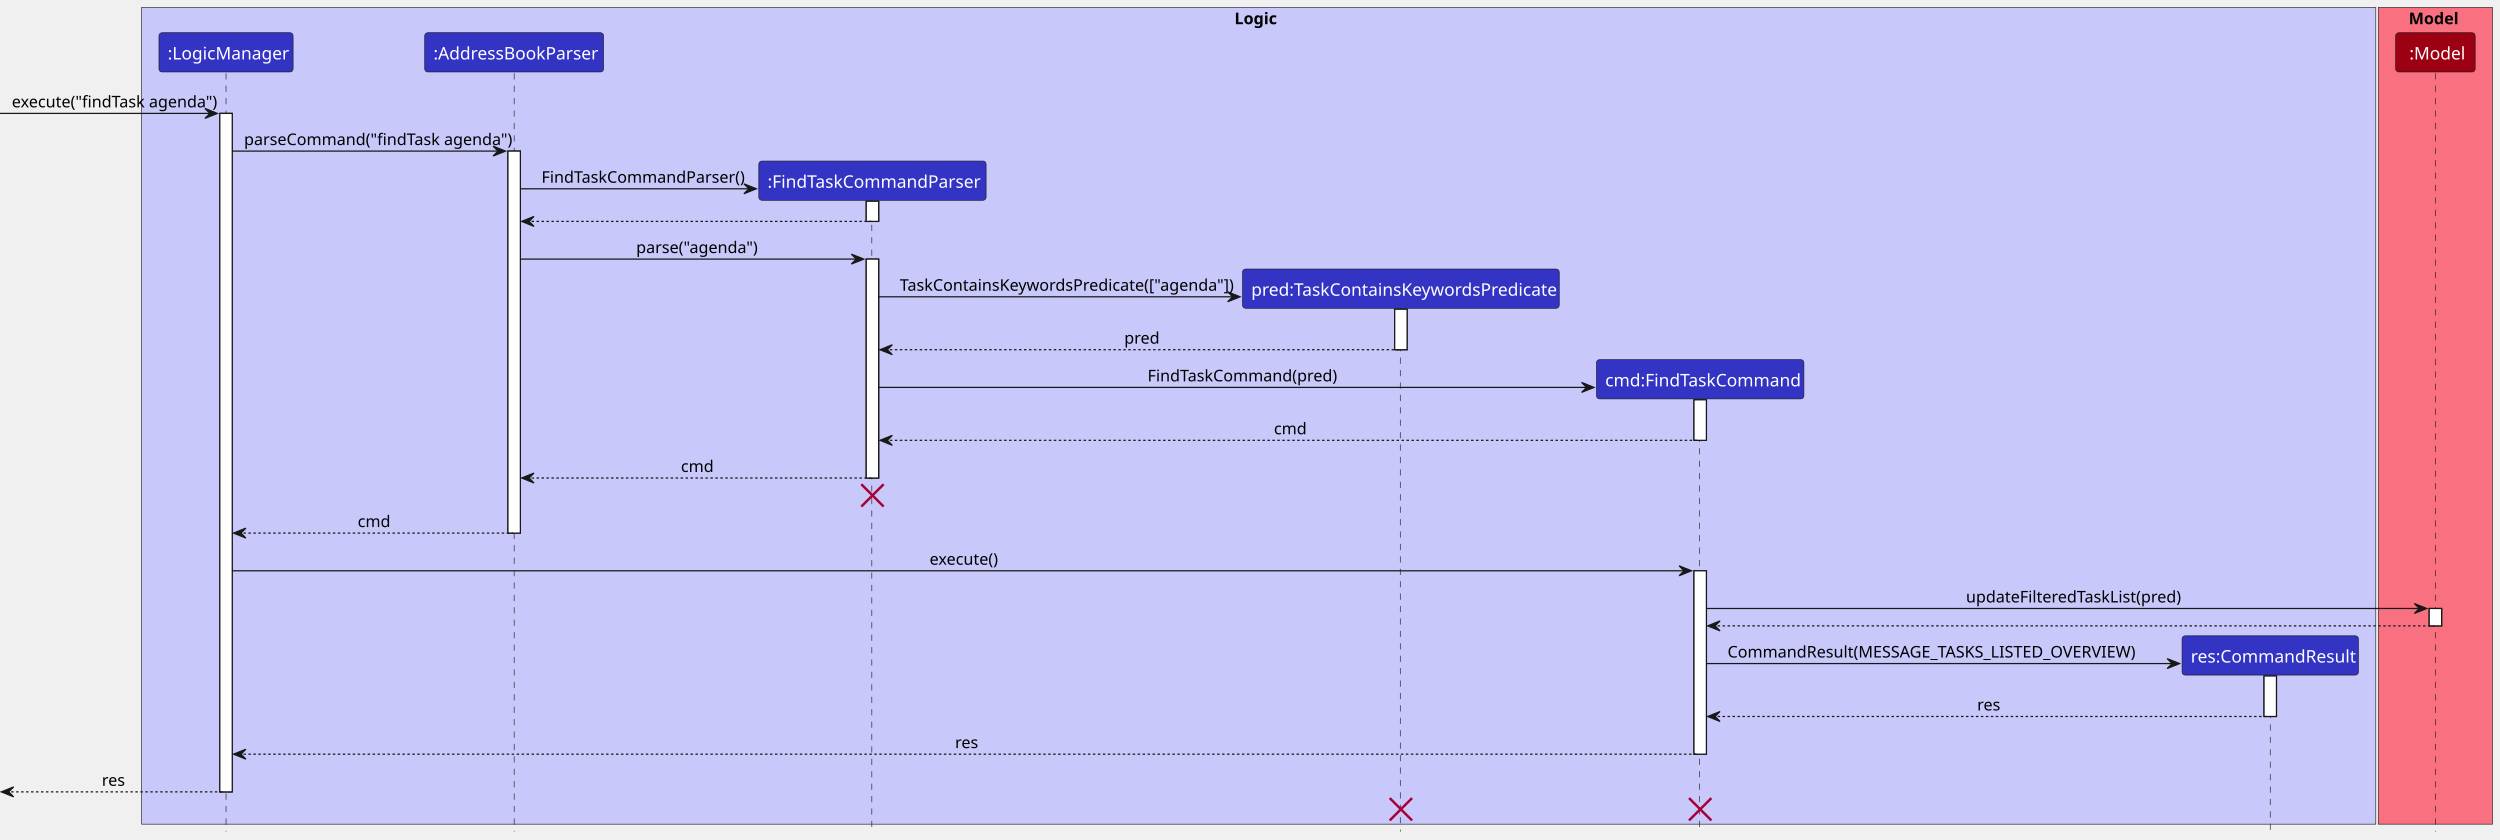
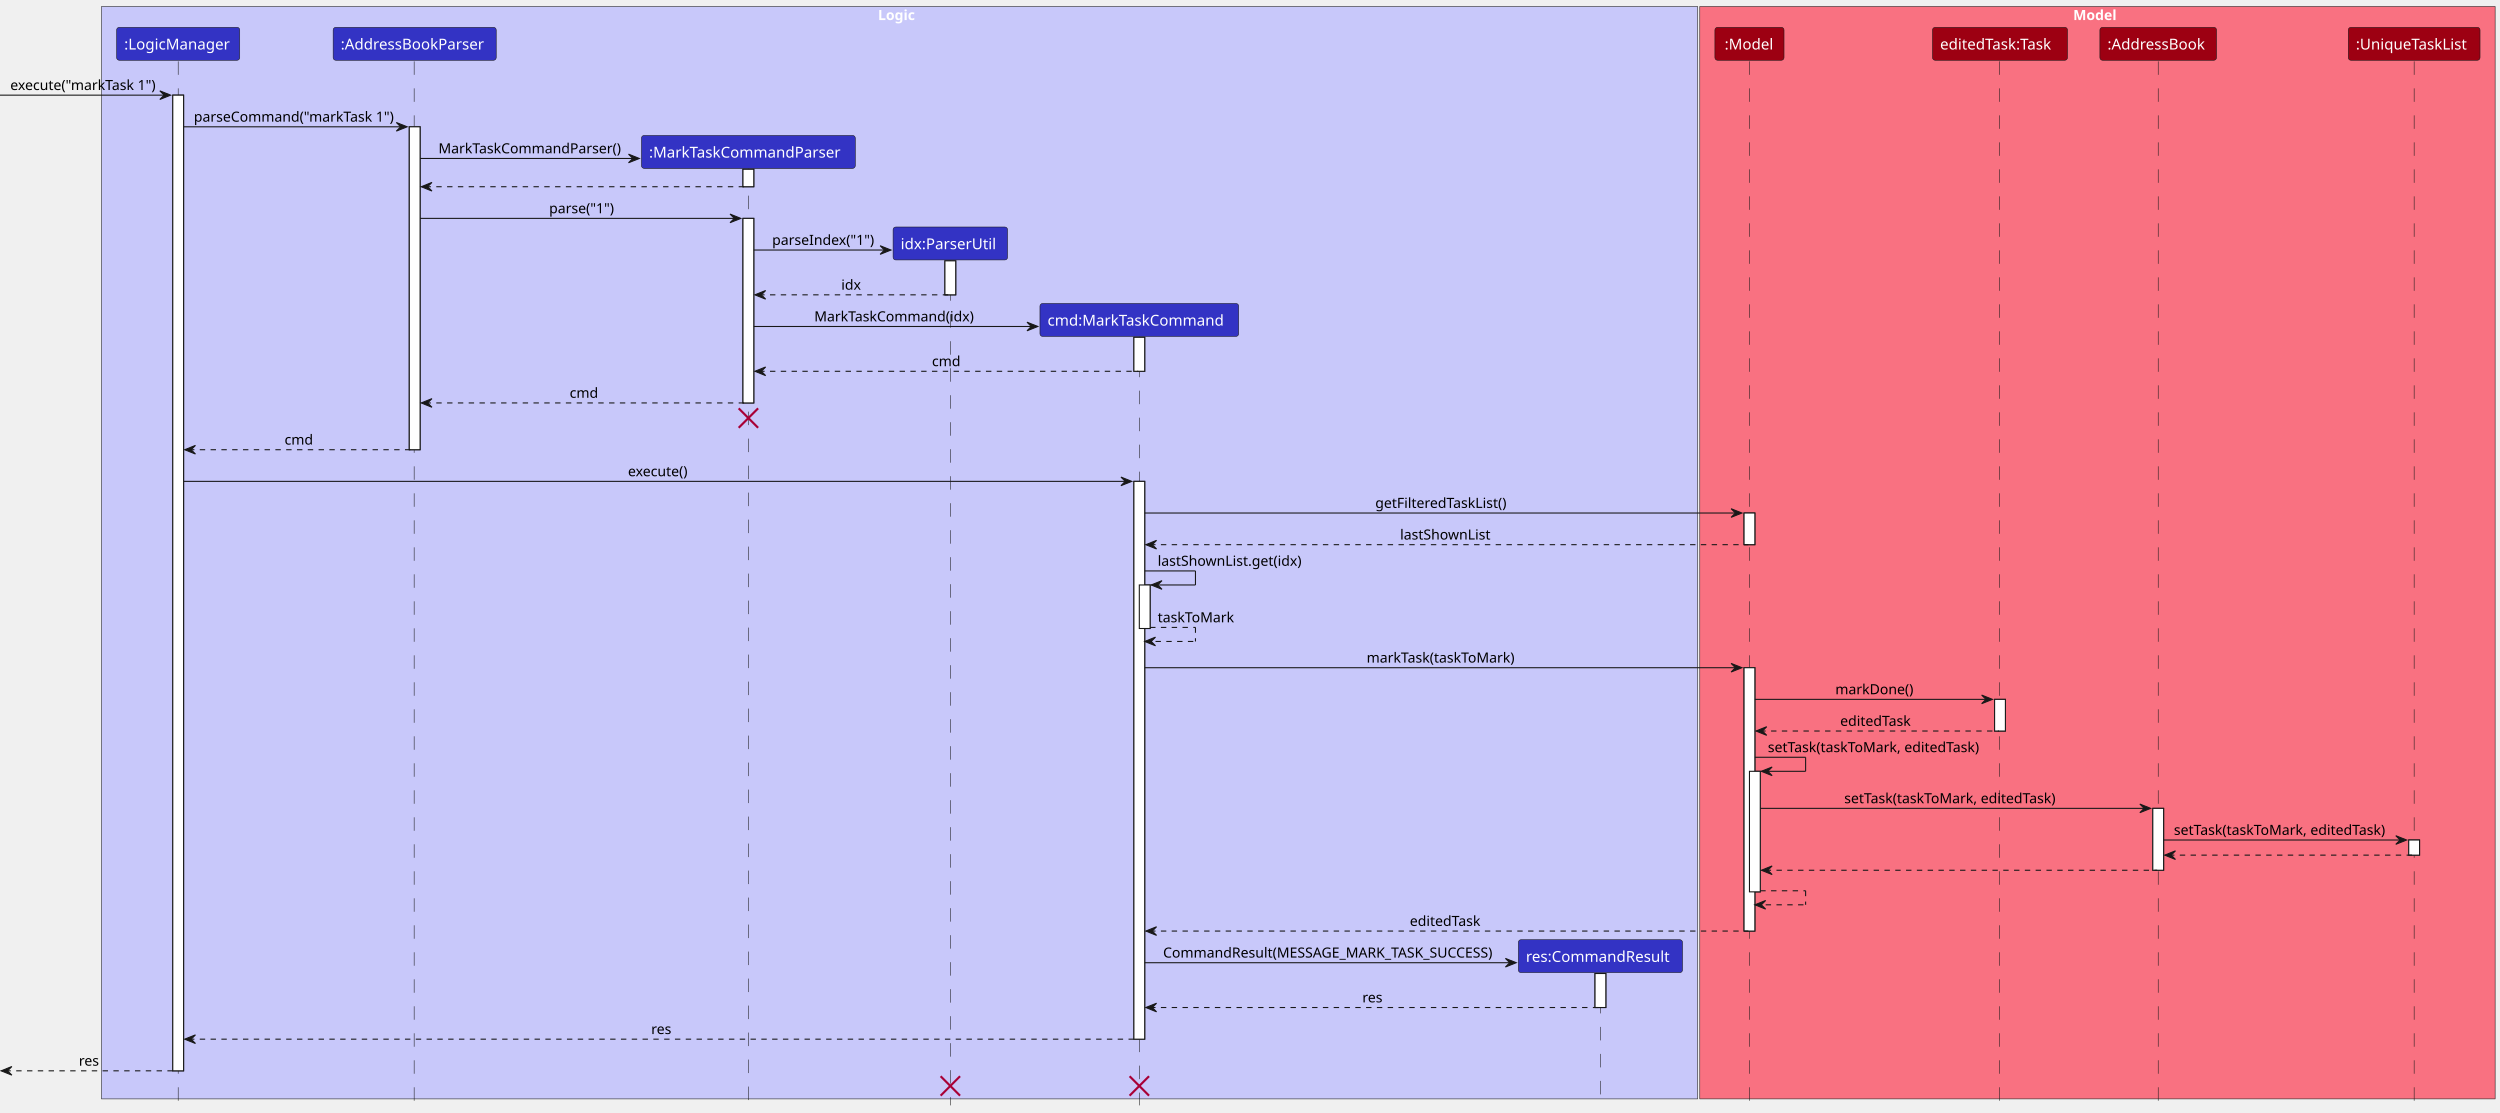
- <svg xmlns="http://www.w3.org/2000/svg" contentStyleType="text/css" height="676px" preserveAspectRatio="none" style="width:2013px;height:676px;background:#FFFFFF;" version="1.1" viewBox="0 0 2013 676" width="2013px" zoomAndPan="magnify">
+ <svg xmlns="http://www.w3.org/2000/svg" contentStyleType="text/css" height="412px" preserveAspectRatio="none" style="width:926px;height:412px;background:#FFFFFF;" version="1.1" viewBox="0 0 926 412" width="926.4px" zoomAndPan="magnify">
  <defs />
  <g>
-     <rect fill="#C8C8FA" height="657.617" style="stroke:#181818;stroke-width:0.5;" width="1799" x="114" y="6" />
-     <text fill="#000000" font-family="sans-serif" font-size="13" font-weight="bold" lengthAdjust="spacing" textLength="35" x="994" y="19.495">Logic</text>
-     <rect fill="#F97181" height="657.617" style="stroke:#181818;stroke-width:0.5;" width="92" x="1915" y="6" />
-     <text fill="#000000" font-family="sans-serif" font-size="13" font-weight="bold" lengthAdjust="spacing" textLength="39" x="1939.5" y="19.495">Model</text>
-     <rect fill="#FFFFFF" height="546.305" style="stroke:#181818;stroke-width:1.0;" width="10" x="177" y="91.312" />
-     <rect fill="#FFFFFF" height="307.586" style="stroke:#181818;stroke-width:1.0;" width="10" x="409" y="121.664" />
-     <rect fill="#FFFFFF" height="16.258" style="stroke:#181818;stroke-width:1.0;" width="10" x="697.5" y="162.016" />
-     <rect fill="#FFFFFF" height="176.273" style="stroke:#181818;stroke-width:1.0;" width="10" x="697.5" y="208.625" />
-     <rect fill="#FFFFFF" height="32.609" style="stroke:#181818;stroke-width:1.0;" width="10" x="1123" y="248.977" />
-     <rect fill="#FFFFFF" height="32.609" style="stroke:#181818;stroke-width:1.0;" width="10" x="1364" y="321.938" />
-     <rect fill="#FFFFFF" height="147.664" style="stroke:#181818;stroke-width:1.0;" width="10" x="1364" y="459.602" />
-     <rect fill="#FFFFFF" height="32.609" style="stroke:#181818;stroke-width:1.0;" width="10" x="1823" y="544.305" />
-     <rect fill="#FFFFFF" height="14" style="stroke:#181818;stroke-width:1.0;" width="10" x="1956" y="489.953" />
-     <line style="stroke:#181818;stroke-width:0.5;stroke-dasharray:5.0,5.0;" x1="182" x2="182" y1="58.961" y2="669.617" />
-     <line style="stroke:#181818;stroke-width:0.5;stroke-dasharray:5.0,5.0;" x1="414" x2="414" y1="58.961" y2="669.617" />
-     <line style="stroke:#181818;stroke-width:0.5;stroke-dasharray:5.0,5.0;" x1="702" x2="702" y1="160.969" y2="669.617" />
-     <line style="stroke:#181818;stroke-width:0.5;stroke-dasharray:5.0,5.0;" x1="1127.5" x2="1127.5" y1="247.93" y2="669.617" />
-     <line style="stroke:#181818;stroke-width:0.5;stroke-dasharray:5.0,5.0;" x1="1368.5" x2="1368.5" y1="320.891" y2="669.617" />
-     <line style="stroke:#181818;stroke-width:0.5;stroke-dasharray:5.0,5.0;" x1="1828" x2="1828" y1="543.258" y2="669.617" />
-     <line style="stroke:#181818;stroke-width:0.5;stroke-dasharray:5.0,5.0;" x1="1961" x2="1961" y1="58.961" y2="669.617" />
-     <rect fill="#3333C4" height="31.609" rx="2.5" ry="2.5" style="stroke:#181818;stroke-width:0.5;" width="108" x="128" y="26.352" />
-     <text fill="#FFFFFF" font-family="sans-serif" font-size="14" lengthAdjust="spacing" textLength="94" x="135" y="47.885">:LogicManager</text>
-     <rect fill="#3333C4" height="31.609" rx="2.5" ry="2.5" style="stroke:#181818;stroke-width:0.5;" width="144" x="342" y="26.352" />
-     <text fill="#FFFFFF" font-family="sans-serif" font-size="14" lengthAdjust="spacing" textLength="130" x="349" y="47.885">:AddressBookParser</text>
-     <rect fill="#9D0012" height="31.609" rx="2.5" ry="2.5" style="stroke:#181818;stroke-width:0.5;" width="64" x="1929" y="26.352" />
-     <text fill="#FFFFFF" font-family="sans-serif" font-size="14" lengthAdjust="spacing" textLength="42" x="1940" y="47.885">:Model</text>
-     <rect fill="#FFFFFF" height="546.305" style="stroke:#181818;stroke-width:1.0;" width="10" x="177" y="91.312" />
-     <rect fill="#FFFFFF" height="307.586" style="stroke:#181818;stroke-width:1.0;" width="10" x="409" y="121.664" />
-     <rect fill="#FFFFFF" height="16.258" style="stroke:#181818;stroke-width:1.0;" width="10" x="697.5" y="162.016" />
-     <rect fill="#FFFFFF" height="176.273" style="stroke:#181818;stroke-width:1.0;" width="10" x="697.5" y="208.625" />
-     <rect fill="#FFFFFF" height="32.609" style="stroke:#181818;stroke-width:1.0;" width="10" x="1123" y="248.977" />
-     <rect fill="#FFFFFF" height="32.609" style="stroke:#181818;stroke-width:1.0;" width="10" x="1364" y="321.938" />
-     <rect fill="#FFFFFF" height="147.664" style="stroke:#181818;stroke-width:1.0;" width="10" x="1364" y="459.602" />
-     <rect fill="#FFFFFF" height="32.609" style="stroke:#181818;stroke-width:1.0;" width="10" x="1823" y="544.305" />
-     <rect fill="#FFFFFF" height="14" style="stroke:#181818;stroke-width:1.0;" width="10" x="1956" y="489.953" />
-     <polygon fill="#181818" points="165,87.312,175,91.312,165,95.312,169,91.312" style="stroke:#181818;stroke-width:1.0;" />
-     <line style="stroke:#181818;stroke-width:1.0;" x1="0" x2="171" y1="91.312" y2="91.312" />
-     <text fill="#000000" font-family="sans-serif" font-size="13" lengthAdjust="spacing" textLength="158" x="9.5" y="86.456">execute("findTask agenda")</text>
-     <polygon fill="#181818" points="397,117.664,407,121.664,397,125.664,401,121.664" style="stroke:#181818;stroke-width:1.0;" />
-     <line style="stroke:#181818;stroke-width:1.0;" x1="187" x2="403" y1="121.664" y2="121.664" />
-     <text fill="#000000" font-family="sans-serif" font-size="13" lengthAdjust="spacing" textLength="203" x="196.5" y="116.808">parseCommand("findTask agenda")</text>
-     <polygon fill="#181818" points="599,148.016,609,152.016,599,156.016,603,152.016" style="stroke:#181818;stroke-width:1.0;" />
-     <line style="stroke:#181818;stroke-width:1.0;" x1="419" x2="605" y1="152.016" y2="152.016" />
-     <text fill="#000000" font-family="sans-serif" font-size="13" lengthAdjust="spacing" textLength="158" x="436" y="147.159">FindTaskCommandParser()</text>
-     <rect fill="#3333C4" height="31.609" rx="2.5" ry="2.5" style="stroke:#181818;stroke-width:0.5;" width="183" x="611" y="129.664" />
-     <text fill="#FFFFFF" font-family="sans-serif" font-size="14" lengthAdjust="spacing" textLength="169" x="618" y="151.197">:FindTaskCommandParser</text>
-     <polygon fill="#181818" points="430,174.273,420,178.273,430,182.273,426,178.273" style="stroke:#181818;stroke-width:1.0;" />
-     <line style="stroke:#181818;stroke-width:1.0;stroke-dasharray:2.0,2.0;" x1="424" x2="701.5" y1="178.273" y2="178.273" />
-     <polygon fill="#181818" points="685.5,204.625,695.5,208.625,685.5,212.625,689.5,208.625" style="stroke:#181818;stroke-width:1.0;" />
-     <line style="stroke:#181818;stroke-width:1.0;" x1="419" x2="691.5" y1="208.625" y2="208.625" />
-     <text fill="#000000" font-family="sans-serif" font-size="13" lengthAdjust="spacing" textLength="92" x="512.25" y="203.769">parse("agenda")</text>
-     <polygon fill="#181818" points="988.5,234.977,998.5,238.977,988.5,242.977,992.5,238.977" style="stroke:#181818;stroke-width:1.0;" />
-     <line style="stroke:#181818;stroke-width:1.0;" x1="707.5" x2="994.5" y1="238.977" y2="238.977" />
-     <text fill="#000000" font-family="sans-serif" font-size="13" lengthAdjust="spacing" textLength="259" x="724.5" y="234.12">TaskContainsKeywordsPredicate(["agenda"])</text>
-     <rect fill="#3333C4" height="31.609" rx="2.5" ry="2.5" style="stroke:#181818;stroke-width:0.5;" width="255" x="1000.5" y="216.625" />
-     <text fill="#FFFFFF" font-family="sans-serif" font-size="14" lengthAdjust="spacing" textLength="241" x="1007.5" y="238.158">pred:TaskContainsKeywordsPredicate</text>
-     <polygon fill="#181818" points="718.5,277.586,708.5,281.586,718.5,285.586,714.5,281.586" style="stroke:#181818;stroke-width:1.0;" />
-     <line style="stroke:#181818;stroke-width:1.0;stroke-dasharray:2.0,2.0;" x1="712.5" x2="1127" y1="281.586" y2="281.586" />
-     <text fill="#000000" font-family="sans-serif" font-size="13" lengthAdjust="spacing" textLength="25" x="905.25" y="276.729">pred</text>
-     <polygon fill="#181818" points="1273.5,307.938,1283.5,311.938,1273.5,315.938,1277.5,311.938" style="stroke:#181818;stroke-width:1.0;" />
-     <line style="stroke:#181818;stroke-width:1.0;" x1="707.5" x2="1279.5" y1="311.938" y2="311.938" />
-     <text fill="#000000" font-family="sans-serif" font-size="13" lengthAdjust="spacing" textLength="145" x="924" y="307.081">FindTaskCommand(pred)</text>
-     <rect fill="#3333C4" height="31.609" rx="2.5" ry="2.5" style="stroke:#181818;stroke-width:0.5;" width="167" x="1285.5" y="289.586" />
-     <text fill="#FFFFFF" font-family="sans-serif" font-size="14" lengthAdjust="spacing" textLength="153" x="1292.5" y="311.119">cmd:FindTaskCommand</text>
-     <polygon fill="#181818" points="718.5,350.547,708.5,354.547,718.5,358.547,714.5,354.547" style="stroke:#181818;stroke-width:1.0;" />
-     <line style="stroke:#181818;stroke-width:1.0;stroke-dasharray:2.0,2.0;" x1="712.5" x2="1368" y1="354.547" y2="354.547" />
-     <text fill="#000000" font-family="sans-serif" font-size="13" lengthAdjust="spacing" textLength="25" x="1025.75" y="349.69">cmd</text>
-     <polygon fill="#181818" points="430,380.898,420,384.898,430,388.898,426,384.898" style="stroke:#181818;stroke-width:1.0;" />
-     <line style="stroke:#181818;stroke-width:1.0;stroke-dasharray:2.0,2.0;" x1="424" x2="701.5" y1="384.898" y2="384.898" />
-     <text fill="#000000" font-family="sans-serif" font-size="13" lengthAdjust="spacing" textLength="25" x="548.25" y="380.042">cmd</text>
-     <line style="stroke:#A80036;stroke-width:2.0;" x1="693.5" x2="711.5" y1="389.898" y2="407.898" />
-     <line style="stroke:#A80036;stroke-width:2.0;" x1="693.5" x2="711.5" y1="407.898" y2="389.898" />
-     <polygon fill="#181818" points="198,425.25,188,429.25,198,433.25,194,429.25" style="stroke:#181818;stroke-width:1.0;" />
-     <line style="stroke:#181818;stroke-width:1.0;stroke-dasharray:2.0,2.0;" x1="192" x2="413" y1="429.25" y2="429.25" />
-     <text fill="#000000" font-family="sans-serif" font-size="13" lengthAdjust="spacing" textLength="25" x="288" y="424.394">cmd</text>
-     <polygon fill="#181818" points="1352,455.602,1362,459.602,1352,463.602,1356,459.602" style="stroke:#181818;stroke-width:1.0;" />
-     <line style="stroke:#181818;stroke-width:1.0;" x1="187" x2="1358" y1="459.602" y2="459.602" />
-     <text fill="#000000" font-family="sans-serif" font-size="13" lengthAdjust="spacing" textLength="54" x="748.5" y="454.745">execute()</text>
-     <polygon fill="#181818" points="1944,485.953,1954,489.953,1944,493.953,1948,489.953" style="stroke:#181818;stroke-width:1.0;" />
-     <line style="stroke:#181818;stroke-width:1.0;" x1="1374" x2="1950" y1="489.953" y2="489.953" />
-     <text fill="#000000" font-family="sans-serif" font-size="13" lengthAdjust="spacing" textLength="164" x="1583" y="485.097">updateFilteredTaskList(pred)</text>
-     <polygon fill="#181818" points="1385,499.953,1375,503.953,1385,507.953,1381,503.953" style="stroke:#181818;stroke-width:1.0;" />
-     <line style="stroke:#181818;stroke-width:1.0;stroke-dasharray:2.0,2.0;" x1="1379" x2="1960" y1="503.953" y2="503.953" />
-     <polygon fill="#181818" points="1745,530.305,1755,534.305,1745,538.305,1749,534.305" style="stroke:#181818;stroke-width:1.0;" />
-     <line style="stroke:#181818;stroke-width:1.0;" x1="1374" x2="1751" y1="534.305" y2="534.305" />
-     <text fill="#000000" font-family="sans-serif" font-size="13" lengthAdjust="spacing" textLength="349" x="1391" y="529.448">CommandResult(MESSAGE_TASKS_LISTED_OVERVIEW)</text>
-     <rect fill="#3333C4" height="31.609" rx="2.5" ry="2.5" style="stroke:#181818;stroke-width:0.5;" width="142" x="1757" y="511.953" />
-     <text fill="#FFFFFF" font-family="sans-serif" font-size="14" lengthAdjust="spacing" textLength="128" x="1764" y="533.486">res:CommandResult</text>
-     <polygon fill="#181818" points="1385,572.914,1375,576.914,1385,580.914,1381,576.914" style="stroke:#181818;stroke-width:1.0;" />
-     <line style="stroke:#181818;stroke-width:1.0;stroke-dasharray:2.0,2.0;" x1="1379" x2="1827" y1="576.914" y2="576.914" />
-     <text fill="#000000" font-family="sans-serif" font-size="13" lengthAdjust="spacing" textLength="18" x="1592" y="572.058">res</text>
-     <polygon fill="#181818" points="198,603.266,188,607.266,198,611.266,194,607.266" style="stroke:#181818;stroke-width:1.0;" />
-     <line style="stroke:#181818;stroke-width:1.0;stroke-dasharray:2.0,2.0;" x1="192" x2="1368" y1="607.266" y2="607.266" />
-     <text fill="#000000" font-family="sans-serif" font-size="13" lengthAdjust="spacing" textLength="18" x="769" y="602.409">res</text>
-     <polygon fill="#181818" points="11,633.617,1,637.617,11,641.617,7,637.617" style="stroke:#181818;stroke-width:1.0;" />
-     <line style="stroke:#181818;stroke-width:1.0;stroke-dasharray:2.0,2.0;" x1="5" x2="181" y1="637.617" y2="637.617" />
-     <text fill="#000000" font-family="sans-serif" font-size="13" lengthAdjust="spacing" textLength="18" x="82" y="632.761">res</text>
-     <line style="stroke:#A80036;stroke-width:2.0;" x1="1119" x2="1137" y1="642.617" y2="660.617" />
-     <line style="stroke:#A80036;stroke-width:2.0;" x1="1119" x2="1137" y1="660.617" y2="642.617" />
-     <line style="stroke:#A80036;stroke-width:2.0;" x1="1360" x2="1378" y1="642.617" y2="660.617" />
-     <line style="stroke:#A80036;stroke-width:2.0;" x1="1360" x2="1378" y1="660.617" y2="642.617" />
+     <rect fill="#C8C8FA" height="404.634" style="stroke:#181818;stroke-width:0.2;" width="591.2" x="37.6" y="2.4" />
+     <text fill="#FFFFFF" font-family="sans-serif" font-size="5.2" font-weight="bold" lengthAdjust="spacing" textLength="14.4" x="325.2" y="7.427">Logic</text>
+     <rect fill="#F97181" height="404.634" style="stroke:#181818;stroke-width:0.2;" width="294.6" x="629.6" y="2.4" />
+     <text fill="#FFFFFF" font-family="sans-serif" font-size="5.2" font-weight="bold" lengthAdjust="spacing" textLength="16.4" x="767.9" y="7.427">Model</text>
+     <rect fill="#FFFFFF" height="361.39" style="stroke:#181818;stroke-width:0.4;" width="4" x="64" y="35.244" />
+     <rect fill="#FFFFFF" height="119.607" style="stroke:#181818;stroke-width:0.4;" width="4" x="151.6" y="46.968" />
+     <rect fill="#FFFFFF" height="6.471" style="stroke:#181818;stroke-width:0.4;" width="4" x="275.2" y="62.692" />
+     <rect fill="#FFFFFF" height="68.363" style="stroke:#181818;stroke-width:0.4;" width="4" x="275.2" y="80.888" />
+     <rect fill="#FFFFFF" height="12.595" style="stroke:#181818;stroke-width:0.4;" width="4" x="350" y="96.612" />
+     <rect fill="#FFFFFF" height="12.595" style="stroke:#181818;stroke-width:0.4;" width="4" x="420" y="124.931" />
+     <rect fill="#FFFFFF" height="206.61" style="stroke:#181818;stroke-width:0.4;" width="4" x="420" y="178.299" />
+     <rect fill="#FFFFFF" height="16.124" style="stroke:#181818;stroke-width:0.4;" width="4" x="422" y="216.672" />
+     <rect fill="#FFFFFF" height="12.595" style="stroke:#181818;stroke-width:0.4;" width="4" x="590.8" y="360.59" />
+     <rect fill="#FFFFFF" height="11.724" style="stroke:#181818;stroke-width:0.4;" width="4" x="646" y="190.023" />
+     <rect fill="#FFFFFF" height="97.545" style="stroke:#181818;stroke-width:0.4;" width="4" x="646" y="247.32" />
+     <rect fill="#FFFFFF" height="44.648" style="stroke:#181818;stroke-width:0.4;" width="4" x="648" y="285.693" />
+     <rect fill="#FFFFFF" height="11.724" style="stroke:#181818;stroke-width:0.4;" width="4" x="738.8" y="259.045" />
+     <rect fill="#FFFFFF" height="22.924" style="stroke:#181818;stroke-width:0.4;" width="4" x="797.4" y="299.417" />
+     <rect fill="#FFFFFF" height="5.6" style="stroke:#181818;stroke-width:0.4;" width="4" x="892.2" y="311.141" />
+     <line style="stroke:#181818;stroke-width:0.2;stroke-dasharray:5.0,5.0;" x1="66" x2="66" y1="22.72" y2="409.434" />
+     <line style="stroke:#181818;stroke-width:0.2;stroke-dasharray:5.0,5.0;" x1="153.4" x2="153.4" y1="22.72" y2="409.434" />
+     <line style="stroke:#181818;stroke-width:0.2;stroke-dasharray:5.0,5.0;" x1="277.2" x2="277.2" y1="62.466" y2="409.434" />
+     <line style="stroke:#181818;stroke-width:0.2;stroke-dasharray:5.0,5.0;" x1="352" x2="352" y1="96.385" y2="409.434" />
+     <line style="stroke:#181818;stroke-width:0.2;stroke-dasharray:5.0,5.0;" x1="422" x2="422" y1="124.705" y2="409.434" />
+     <line style="stroke:#181818;stroke-width:0.2;stroke-dasharray:5.0,5.0;" x1="592.8" x2="592.8" y1="360.363" y2="409.434" />
+     <line style="stroke:#181818;stroke-width:0.2;stroke-dasharray:5.0,5.0;" x1="648" x2="648" y1="22.72" y2="409.434" />
+     <line style="stroke:#181818;stroke-width:0.2;stroke-dasharray:5.0,5.0;" x1="740.6" x2="740.6" y1="22.72" y2="409.434" />
+     <line style="stroke:#181818;stroke-width:0.2;stroke-dasharray:5.0,5.0;" x1="799.4" x2="799.4" y1="22.72" y2="409.434" />
+     <line style="stroke:#181818;stroke-width:0.2;stroke-dasharray:5.0,5.0;" x1="894.2" x2="894.2" y1="22.72" y2="409.434" />
+     <rect fill="#3333C4" height="12.195" rx="1" ry="1" style="stroke:#181818;stroke-width:0.2;" width="45.6" x="43.2" y="10.124" />
+     <text fill="#FFFFFF" font-family="sans-serif" font-size="5.6" lengthAdjust="spacing" textLength="40" x="46" y="18.338">:LogicManager</text>
+     <rect fill="#3333C4" height="12.195" rx="1" ry="1" style="stroke:#181818;stroke-width:0.2;" width="60.4" x="123.4" y="10.124" />
+     <text fill="#FFFFFF" font-family="sans-serif" font-size="5.6" lengthAdjust="spacing" textLength="54.8" x="126.2" y="18.338">:AddressBookParser</text>
+     <rect fill="#9D0012" height="12.195" rx="1" ry="1" style="stroke:#181818;stroke-width:0.2;" width="25.6" x="635.2" y="10.124" />
+     <text fill="#FFFFFF" font-family="sans-serif" font-size="5.6" lengthAdjust="spacing" textLength="18.4" x="638.8" y="18.338">:Model</text>
+     <rect fill="#9D0012" height="12.195" rx="1" ry="1" style="stroke:#181818;stroke-width:0.2;" width="50" x="715.8" y="10.124" />
+     <text fill="#FFFFFF" font-family="sans-serif" font-size="5.6" lengthAdjust="spacing" textLength="44.4" x="718.6" y="18.338">editedTask:Task</text>
+     <rect fill="#9D0012" height="12.195" rx="1" ry="1" style="stroke:#181818;stroke-width:0.2;" width="43.2" x="777.8" y="10.124" />
+     <text fill="#FFFFFF" font-family="sans-serif" font-size="5.6" lengthAdjust="spacing" textLength="37.6" x="780.6" y="18.338">:AddressBook</text>
+     <rect fill="#9D0012" height="12.195" rx="1" ry="1" style="stroke:#181818;stroke-width:0.2;" width="48.8" x="869.8" y="10.124" />
+     <text fill="#FFFFFF" font-family="sans-serif" font-size="5.6" lengthAdjust="spacing" textLength="43.2" x="872.6" y="18.338">:UniqueTaskList</text>
+     <rect fill="#FFFFFF" height="361.39" style="stroke:#181818;stroke-width:0.4;" width="4" x="64" y="35.244" />
+     <rect fill="#FFFFFF" height="119.607" style="stroke:#181818;stroke-width:0.4;" width="4" x="151.6" y="46.968" />
+     <rect fill="#FFFFFF" height="6.471" style="stroke:#181818;stroke-width:0.4;" width="4" x="275.2" y="62.692" />
+     <rect fill="#FFFFFF" height="68.363" style="stroke:#181818;stroke-width:0.4;" width="4" x="275.2" y="80.888" />
+     <rect fill="#FFFFFF" height="12.595" style="stroke:#181818;stroke-width:0.4;" width="4" x="350" y="96.612" />
+     <rect fill="#FFFFFF" height="12.595" style="stroke:#181818;stroke-width:0.4;" width="4" x="420" y="124.931" />
+     <rect fill="#FFFFFF" height="206.61" style="stroke:#181818;stroke-width:0.4;" width="4" x="420" y="178.299" />
+     <rect fill="#FFFFFF" height="16.124" style="stroke:#181818;stroke-width:0.4;" width="4" x="422" y="216.672" />
+     <rect fill="#FFFFFF" height="12.595" style="stroke:#181818;stroke-width:0.4;" width="4" x="590.8" y="360.59" />
+     <rect fill="#FFFFFF" height="11.724" style="stroke:#181818;stroke-width:0.4;" width="4" x="646" y="190.023" />
+     <rect fill="#FFFFFF" height="97.545" style="stroke:#181818;stroke-width:0.4;" width="4" x="646" y="247.32" />
+     <rect fill="#FFFFFF" height="44.648" style="stroke:#181818;stroke-width:0.4;" width="4" x="648" y="285.693" />
+     <rect fill="#FFFFFF" height="11.724" style="stroke:#181818;stroke-width:0.4;" width="4" x="738.8" y="259.045" />
+     <rect fill="#FFFFFF" height="22.924" style="stroke:#181818;stroke-width:0.4;" width="4" x="797.4" y="299.417" />
+     <rect fill="#FFFFFF" height="5.6" style="stroke:#181818;stroke-width:0.4;" width="4" x="892.2" y="311.141" />
+     <polygon fill="#181818" points="59.2,33.644,63.2,35.244,59.2,36.844,60.8,35.244" style="stroke:#181818;stroke-width:0.4;" />
+     <line style="stroke:#181818;stroke-width:0.4;" x1="0" x2="61.6" y1="35.244" y2="35.244" />
+     <text fill="#000000" font-family="sans-serif" font-size="5.2" lengthAdjust="spacing" textLength="56.4" x="3.8" y="33.347">execute("markTask 1")</text>
+     <polygon fill="#181818" points="146.8,45.368,150.8,46.968,146.8,48.568,148.4,46.968" style="stroke:#181818;stroke-width:0.4;" />
+     <line style="stroke:#181818;stroke-width:0.4;" x1="68" x2="149.2" y1="46.968" y2="46.968" />
+     <text fill="#000000" font-family="sans-serif" font-size="5.2" lengthAdjust="spacing" textLength="76" x="71.8" y="45.071">parseCommand("markTask 1")</text>
+     <polygon fill="#181818" points="232.8,57.092,236.8,58.692,232.8,60.292,234.4,58.692" style="stroke:#181818;stroke-width:0.4;" />
+     <line style="stroke:#181818;stroke-width:0.4;" x1="155.6" x2="235.2" y1="58.692" y2="58.692" />
+     <text fill="#000000" font-family="sans-serif" font-size="5.2" lengthAdjust="spacing" textLength="68.4" x="162.4" y="56.795">MarkTaskCommandParser()</text>
+     <rect fill="#3333C4" height="12.195" rx="1" ry="1" style="stroke:#181818;stroke-width:0.2;" width="79.2" x="237.6" y="50.168" />
+     <text fill="#FFFFFF" font-family="sans-serif" font-size="5.6" lengthAdjust="spacing" textLength="73.6" x="240.4" y="58.382">:MarkTaskCommandParser</text>
+     <polygon fill="#181818" points="160,67.563,156,69.163,160,70.763,158.4,69.163" style="stroke:#181818;stroke-width:0.4;" />
+     <line style="stroke:#181818;stroke-width:0.4;stroke-dasharray:2.0,2.0;" x1="157.6" x2="276.8" y1="69.163" y2="69.163" />
+     <polygon fill="#181818" points="270.4,79.287,274.4,80.888,270.4,82.487,272,80.888" style="stroke:#181818;stroke-width:0.4;" />
+     <line style="stroke:#181818;stroke-width:0.4;" x1="155.6" x2="272.8" y1="80.888" y2="80.888" />
+     <text fill="#000000" font-family="sans-serif" font-size="5.2" lengthAdjust="spacing" textLength="24" x="203.4" y="78.991">parse("1")</text>
+     <polygon fill="#181818" points="326,91.012,330,92.612,326,94.212,327.6,92.612" style="stroke:#181818;stroke-width:0.4;" />
+     <line style="stroke:#181818;stroke-width:0.4;" x1="279.2" x2="328.4" y1="92.612" y2="92.612" />
+     <text fill="#000000" font-family="sans-serif" font-size="5.2" lengthAdjust="spacing" textLength="38" x="286" y="90.715">parseIndex("1")</text>
+     <rect fill="#3333C4" height="12.195" rx="1" ry="1" style="stroke:#181818;stroke-width:0.2;" width="42.4" x="330.8" y="84.088" />
+     <text fill="#FFFFFF" font-family="sans-serif" font-size="5.6" lengthAdjust="spacing" textLength="36.8" x="333.6" y="92.302">idx:ParserUtil</text>
+     <polygon fill="#181818" points="283.6,107.607,279.6,109.207,283.6,110.807,282,109.207" style="stroke:#181818;stroke-width:0.4;" />
+     <line style="stroke:#181818;stroke-width:0.4;stroke-dasharray:2.0,2.0;" x1="281.2" x2="351.6" y1="109.207" y2="109.207" />
+     <text fill="#000000" font-family="sans-serif" font-size="5.2" lengthAdjust="spacing" textLength="8" x="311.6" y="107.31">idx</text>
+     <polygon fill="#181818" points="380.4,119.331,384.4,120.931,380.4,122.531,382,120.931" style="stroke:#181818;stroke-width:0.4;" />
+     <line style="stroke:#181818;stroke-width:0.4;" x1="279.2" x2="382.8" y1="120.931" y2="120.931" />
+     <text fill="#000000" font-family="sans-serif" font-size="5.2" lengthAdjust="spacing" textLength="61.2" x="301.6" y="119.034">MarkTaskCommand(idx)</text>
+     <rect fill="#3333C4" height="12.195" rx="1" ry="1" style="stroke:#181818;stroke-width:0.2;" width="73.6" x="385.2" y="112.407" />
+     <text fill="#FFFFFF" font-family="sans-serif" font-size="5.6" lengthAdjust="spacing" textLength="68" x="388" y="120.621">cmd:MarkTaskCommand</text>
+     <polygon fill="#181818" points="283.6,135.927,279.6,137.527,283.6,139.127,282,137.527" style="stroke:#181818;stroke-width:0.4;" />
+     <line style="stroke:#181818;stroke-width:0.4;stroke-dasharray:2.0,2.0;" x1="281.2" x2="421.6" y1="137.527" y2="137.527" />
+     <text fill="#000000" font-family="sans-serif" font-size="5.2" lengthAdjust="spacing" textLength="10.8" x="345.2" y="135.63">cmd</text>
+     <polygon fill="#181818" points="160,147.651,156,149.251,160,150.851,158.4,149.251" style="stroke:#181818;stroke-width:0.4;" />
+     <line style="stroke:#181818;stroke-width:0.4;stroke-dasharray:2.0,2.0;" x1="157.6" x2="276.8" y1="149.251" y2="149.251" />
+     <text fill="#000000" font-family="sans-serif" font-size="5.2" lengthAdjust="spacing" textLength="10.8" x="211" y="147.354">cmd</text>
+     <line style="stroke:#A80036;stroke-width:0.8;" x1="273.6" x2="280.8" y1="151.251" y2="158.451" />
+     <line style="stroke:#A80036;stroke-width:0.8;" x1="273.6" x2="280.8" y1="158.451" y2="151.251" />
+     <polygon fill="#181818" points="72.4,164.975,68.4,166.575,72.4,168.175,70.8,166.575" style="stroke:#181818;stroke-width:0.4;" />
+     <line style="stroke:#181818;stroke-width:0.4;stroke-dasharray:2.0,2.0;" x1="70" x2="153.2" y1="166.575" y2="166.575" />
+     <text fill="#000000" font-family="sans-serif" font-size="5.2" lengthAdjust="spacing" textLength="10.8" x="105.4" y="164.678">cmd</text>
+     <polygon fill="#181818" points="415.2,176.699,419.2,178.299,415.2,179.899,416.8,178.299" style="stroke:#181818;stroke-width:0.4;" />
+     <line style="stroke:#181818;stroke-width:0.4;" x1="68" x2="417.6" y1="178.299" y2="178.299" />
+     <text fill="#000000" font-family="sans-serif" font-size="5.2" lengthAdjust="spacing" textLength="22.8" x="232.6" y="176.402">execute()</text>
+     <polygon fill="#181818" points="641.2,188.423,645.2,190.023,641.2,191.623,642.8,190.023" style="stroke:#181818;stroke-width:0.4;" />
+     <line style="stroke:#181818;stroke-width:0.4;" x1="424" x2="643.6" y1="190.023" y2="190.023" />
+     <text fill="#000000" font-family="sans-serif" font-size="5.2" lengthAdjust="spacing" textLength="51.2" x="509.4" y="188.127">getFilteredTaskList()</text>
+     <polygon fill="#181818" points="428.4,200.148,424.4,201.748,428.4,203.348,426.8,201.748" style="stroke:#181818;stroke-width:0.4;" />
+     <line style="stroke:#181818;stroke-width:0.4;stroke-dasharray:2.0,2.0;" x1="426" x2="647.6" y1="201.748" y2="201.748" />
+     <text fill="#000000" font-family="sans-serif" font-size="5.2" lengthAdjust="spacing" textLength="34.8" x="518.6" y="199.851">lastShownList</text>
+     <line style="stroke:#181818;stroke-width:0.4;" x1="424" x2="442.8" y1="211.472" y2="211.472" />
+     <line style="stroke:#181818;stroke-width:0.4;" x1="442.8" x2="442.8" y1="211.472" y2="216.672" />
+     <line style="stroke:#181818;stroke-width:0.4;" x1="426.4" x2="442.8" y1="216.672" y2="216.672" />
+     <polygon fill="#181818" points="430.4,215.072,426.4,216.672,430.4,218.272,428.8,216.672" style="stroke:#181818;stroke-width:0.4;" />
+     <text fill="#000000" font-family="sans-serif" font-size="5.2" lengthAdjust="spacing" textLength="55.6" x="428.8" y="209.575">lastShownList.get(idx)</text>
+     <line style="stroke:#181818;stroke-width:0.4;stroke-dasharray:2.0,2.0;" x1="426" x2="442.8" y1="232.396" y2="232.396" />
+     <line style="stroke:#181818;stroke-width:0.4;stroke-dasharray:2.0,2.0;" x1="442.8" x2="442.8" y1="232.396" y2="237.596" />
+     <line style="stroke:#181818;stroke-width:0.4;stroke-dasharray:2.0,2.0;" x1="424" x2="442.8" y1="237.596" y2="237.596" />
+     <polygon fill="#181818" points="428,235.996,424,237.596,428,239.196,426.4,237.596" style="stroke:#181818;stroke-width:0.4;" />
+     <text fill="#000000" font-family="sans-serif" font-size="5.2" lengthAdjust="spacing" textLength="29.6" x="428.8" y="230.499">taskToMark</text>
+     <polygon fill="#181818" points="641.2,245.72,645.2,247.32,641.2,248.92,642.8,247.32" style="stroke:#181818;stroke-width:0.4;" />
+     <line style="stroke:#181818;stroke-width:0.4;" x1="424" x2="643.6" y1="247.32" y2="247.32" />
+     <text fill="#000000" font-family="sans-serif" font-size="5.2" lengthAdjust="spacing" textLength="57.6" x="506.2" y="245.423">markTask(taskToMark)</text>
+     <polygon fill="#181818" points="734,257.445,738,259.045,734,260.644,735.6,259.045" style="stroke:#181818;stroke-width:0.4;" />
+     <line style="stroke:#181818;stroke-width:0.4;" x1="650" x2="736.4" y1="259.045" y2="259.045" />
+     <text fill="#000000" font-family="sans-serif" font-size="5.2" lengthAdjust="spacing" textLength="29.2" x="679.8" y="257.148">markDone()</text>
+     <polygon fill="#181818" points="654.4,269.169,650.4,270.769,654.4,272.369,652.8,270.769" style="stroke:#181818;stroke-width:0.4;" />
+     <line style="stroke:#181818;stroke-width:0.4;stroke-dasharray:2.0,2.0;" x1="652" x2="740.4" y1="270.769" y2="270.769" />
+     <text fill="#000000" font-family="sans-serif" font-size="5.2" lengthAdjust="spacing" textLength="27.6" x="681.6" y="268.872">editedTask</text>
+     <line style="stroke:#181818;stroke-width:0.4;" x1="650" x2="668.8" y1="280.493" y2="280.493" />
+     <line style="stroke:#181818;stroke-width:0.4;" x1="668.8" x2="668.8" y1="280.493" y2="285.693" />
+     <line style="stroke:#181818;stroke-width:0.4;" x1="652.4" x2="668.8" y1="285.693" y2="285.693" />
+     <polygon fill="#181818" points="656.4,284.093,652.4,285.693,656.4,287.293,654.8,285.693" style="stroke:#181818;stroke-width:0.4;" />
+     <text fill="#000000" font-family="sans-serif" font-size="5.2" lengthAdjust="spacing" textLength="83.2" x="654.8" y="278.596">setTask(taskToMark, editedTask)</text>
+     <polygon fill="#181818" points="792.6,297.817,796.6,299.417,792.6,301.017,794.2,299.417" style="stroke:#181818;stroke-width:0.4;" />
+     <line style="stroke:#181818;stroke-width:0.4;" x1="652" x2="795" y1="299.417" y2="299.417" />
+     <text fill="#000000" font-family="sans-serif" font-size="5.2" lengthAdjust="spacing" textLength="83.2" x="683.1" y="297.52">setTask(taskToMark, editedTask)</text>
+     <polygon fill="#181818" points="887.4,309.541,891.4,311.141,887.4,312.741,889,311.141" style="stroke:#181818;stroke-width:0.4;" />
+     <line style="stroke:#181818;stroke-width:0.4;" x1="801.4" x2="889.8" y1="311.141" y2="311.141" />
+     <text fill="#000000" font-family="sans-serif" font-size="5.2" lengthAdjust="spacing" textLength="83.2" x="805.2" y="309.245">setTask(taskToMark, editedTask)</text>
+     <polygon fill="#181818" points="805.8,315.141,801.8,316.741,805.8,318.341,804.2,316.741" style="stroke:#181818;stroke-width:0.4;" />
+     <line style="stroke:#181818;stroke-width:0.4;stroke-dasharray:2.0,2.0;" x1="803.4" x2="893.8" y1="316.741" y2="316.741" />
+     <polygon fill="#181818" points="656.4,320.741,652.4,322.341,656.4,323.941,654.8,322.341" style="stroke:#181818;stroke-width:0.4;" />
+     <line style="stroke:#181818;stroke-width:0.4;stroke-dasharray:2.0,2.0;" x1="654" x2="799" y1="322.341" y2="322.341" />
+     <line style="stroke:#181818;stroke-width:0.4;stroke-dasharray:2.0,2.0;" x1="652" x2="668.8" y1="329.941" y2="329.941" />
+     <line style="stroke:#181818;stroke-width:0.4;stroke-dasharray:2.0,2.0;" x1="668.8" x2="668.8" y1="329.941" y2="335.141" />
+     <line style="stroke:#181818;stroke-width:0.4;stroke-dasharray:2.0,2.0;" x1="650" x2="668.8" y1="335.141" y2="335.141" />
+     <polygon fill="#181818" points="654,333.541,650,335.141,654,336.741,652.4,335.141" style="stroke:#181818;stroke-width:0.4;" />
+     <polygon fill="#181818" points="428.4,343.266,424.4,344.866,428.4,346.466,426.8,344.866" style="stroke:#181818;stroke-width:0.4;" />
+     <line style="stroke:#181818;stroke-width:0.4;stroke-dasharray:2.0,2.0;" x1="426" x2="647.6" y1="344.866" y2="344.866" />
+     <text fill="#000000" font-family="sans-serif" font-size="5.2" lengthAdjust="spacing" textLength="27.6" x="522.2" y="342.969">editedTask</text>
+     <polygon fill="#181818" points="557.6,354.99,561.6,356.59,557.6,358.19,559.2,356.59" style="stroke:#181818;stroke-width:0.4;" />
+     <line style="stroke:#181818;stroke-width:0.4;" x1="424" x2="560" y1="356.59" y2="356.59" />
+     <text fill="#000000" font-family="sans-serif" font-size="5.2" lengthAdjust="spacing" textLength="124.8" x="430.8" y="354.693">CommandResult(MESSAGE_MARK_TASK_SUCCESS)</text>
+     <rect fill="#3333C4" height="12.195" rx="1" ry="1" style="stroke:#181818;stroke-width:0.2;" width="60.8" x="562.4" y="348.066" />
+     <text fill="#FFFFFF" font-family="sans-serif" font-size="5.6" lengthAdjust="spacing" textLength="55.2" x="565.2" y="356.28">res:CommandResult</text>
+     <polygon fill="#181818" points="428.4,371.585,424.4,373.185,428.4,374.785,426.8,373.185" style="stroke:#181818;stroke-width:0.4;" />
+     <line style="stroke:#181818;stroke-width:0.4;stroke-dasharray:2.0,2.0;" x1="426" x2="592.4" y1="373.185" y2="373.185" />
+     <text fill="#000000" font-family="sans-serif" font-size="5.2" lengthAdjust="spacing" textLength="7.6" x="504.6" y="371.288">res</text>
+     <polygon fill="#181818" points="72.4,383.309,68.4,384.909,72.4,386.509,70.8,384.909" style="stroke:#181818;stroke-width:0.4;" />
+     <line style="stroke:#181818;stroke-width:0.4;stroke-dasharray:2.0,2.0;" x1="70" x2="421.6" y1="384.909" y2="384.909" />
+     <text fill="#000000" font-family="sans-serif" font-size="5.2" lengthAdjust="spacing" textLength="7.6" x="241.2" y="383.012">res</text>
+     <polygon fill="#181818" points="4.4,395.034,0.4,396.634,4.4,398.234,2.8,396.634" style="stroke:#181818;stroke-width:0.4;" />
+     <line style="stroke:#181818;stroke-width:0.4;stroke-dasharray:2.0,2.0;" x1="2" x2="65.6" y1="396.634" y2="396.634" />
+     <text fill="#000000" font-family="sans-serif" font-size="5.2" lengthAdjust="spacing" textLength="7.6" x="29.2" y="394.737">res</text>
+     <line style="stroke:#A80036;stroke-width:0.8;" x1="348.4" x2="355.6" y1="398.634" y2="405.834" />
+     <line style="stroke:#A80036;stroke-width:0.8;" x1="348.4" x2="355.6" y1="405.834" y2="398.634" />
+     <line style="stroke:#A80036;stroke-width:0.8;" x1="418.4" x2="425.6" y1="398.634" y2="405.834" />
+     <line style="stroke:#A80036;stroke-width:0.8;" x1="418.4" x2="425.6" y1="405.834" y2="398.634" />
  </g>
</svg>
